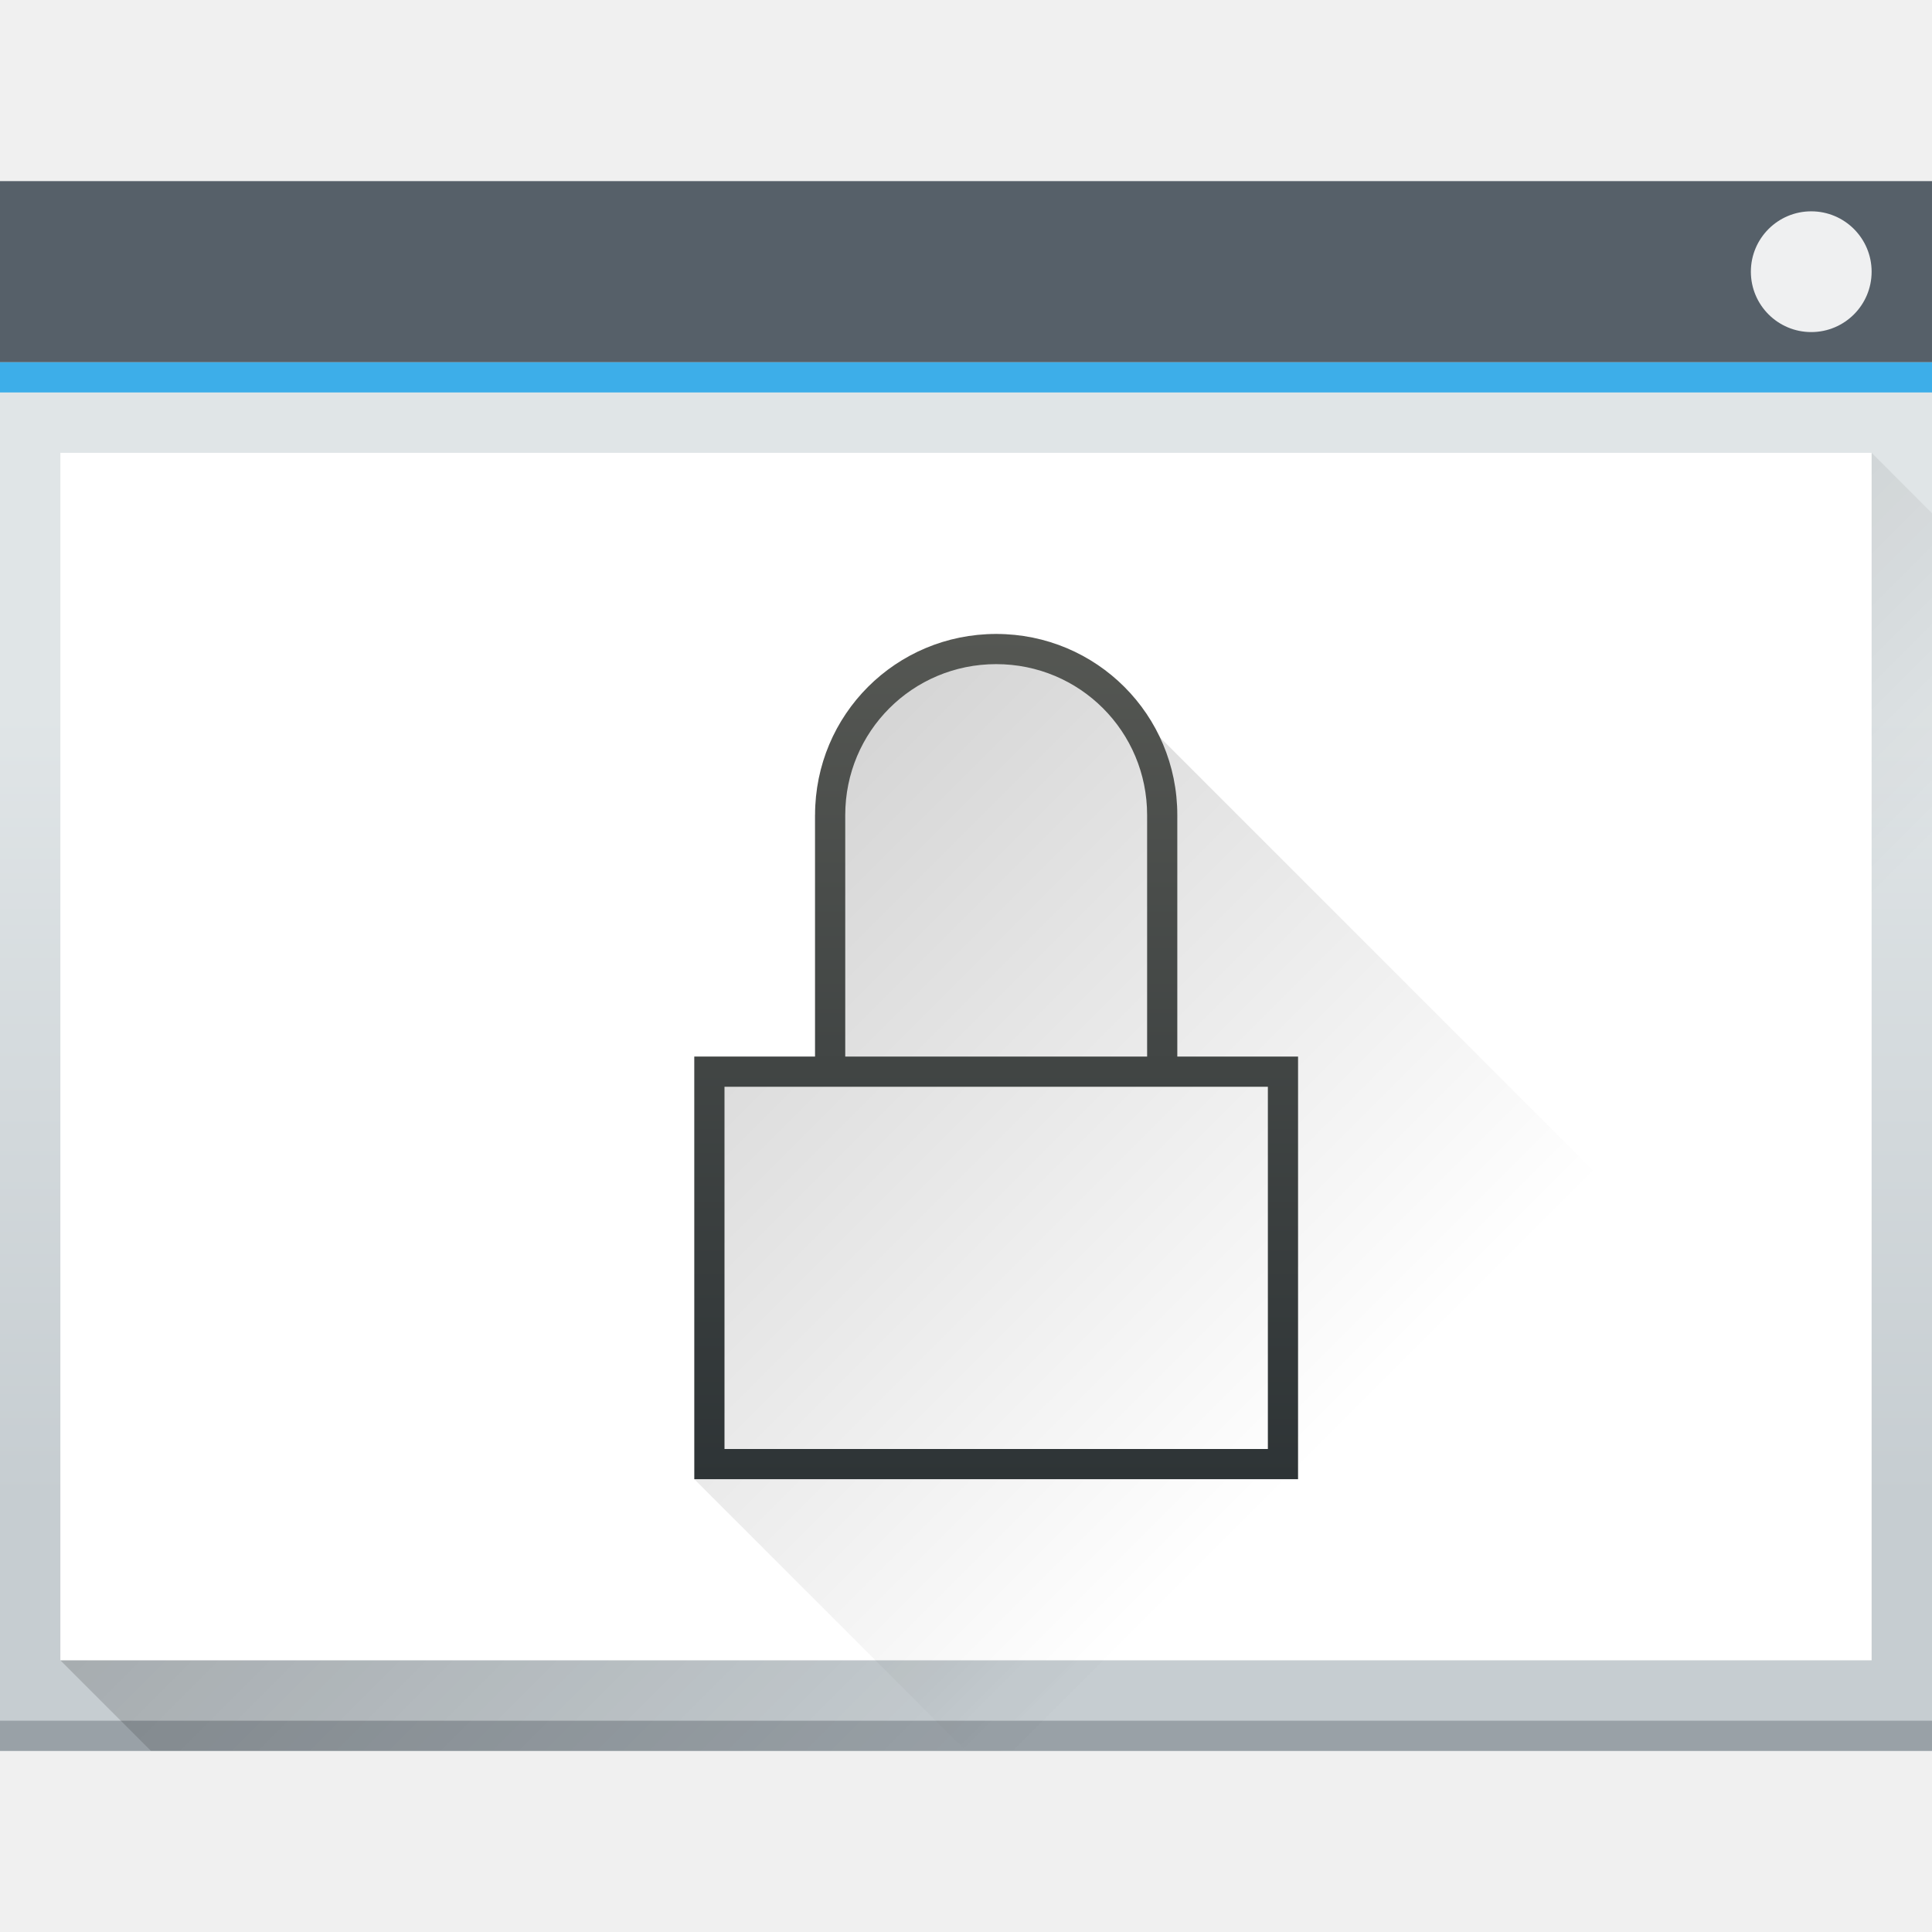
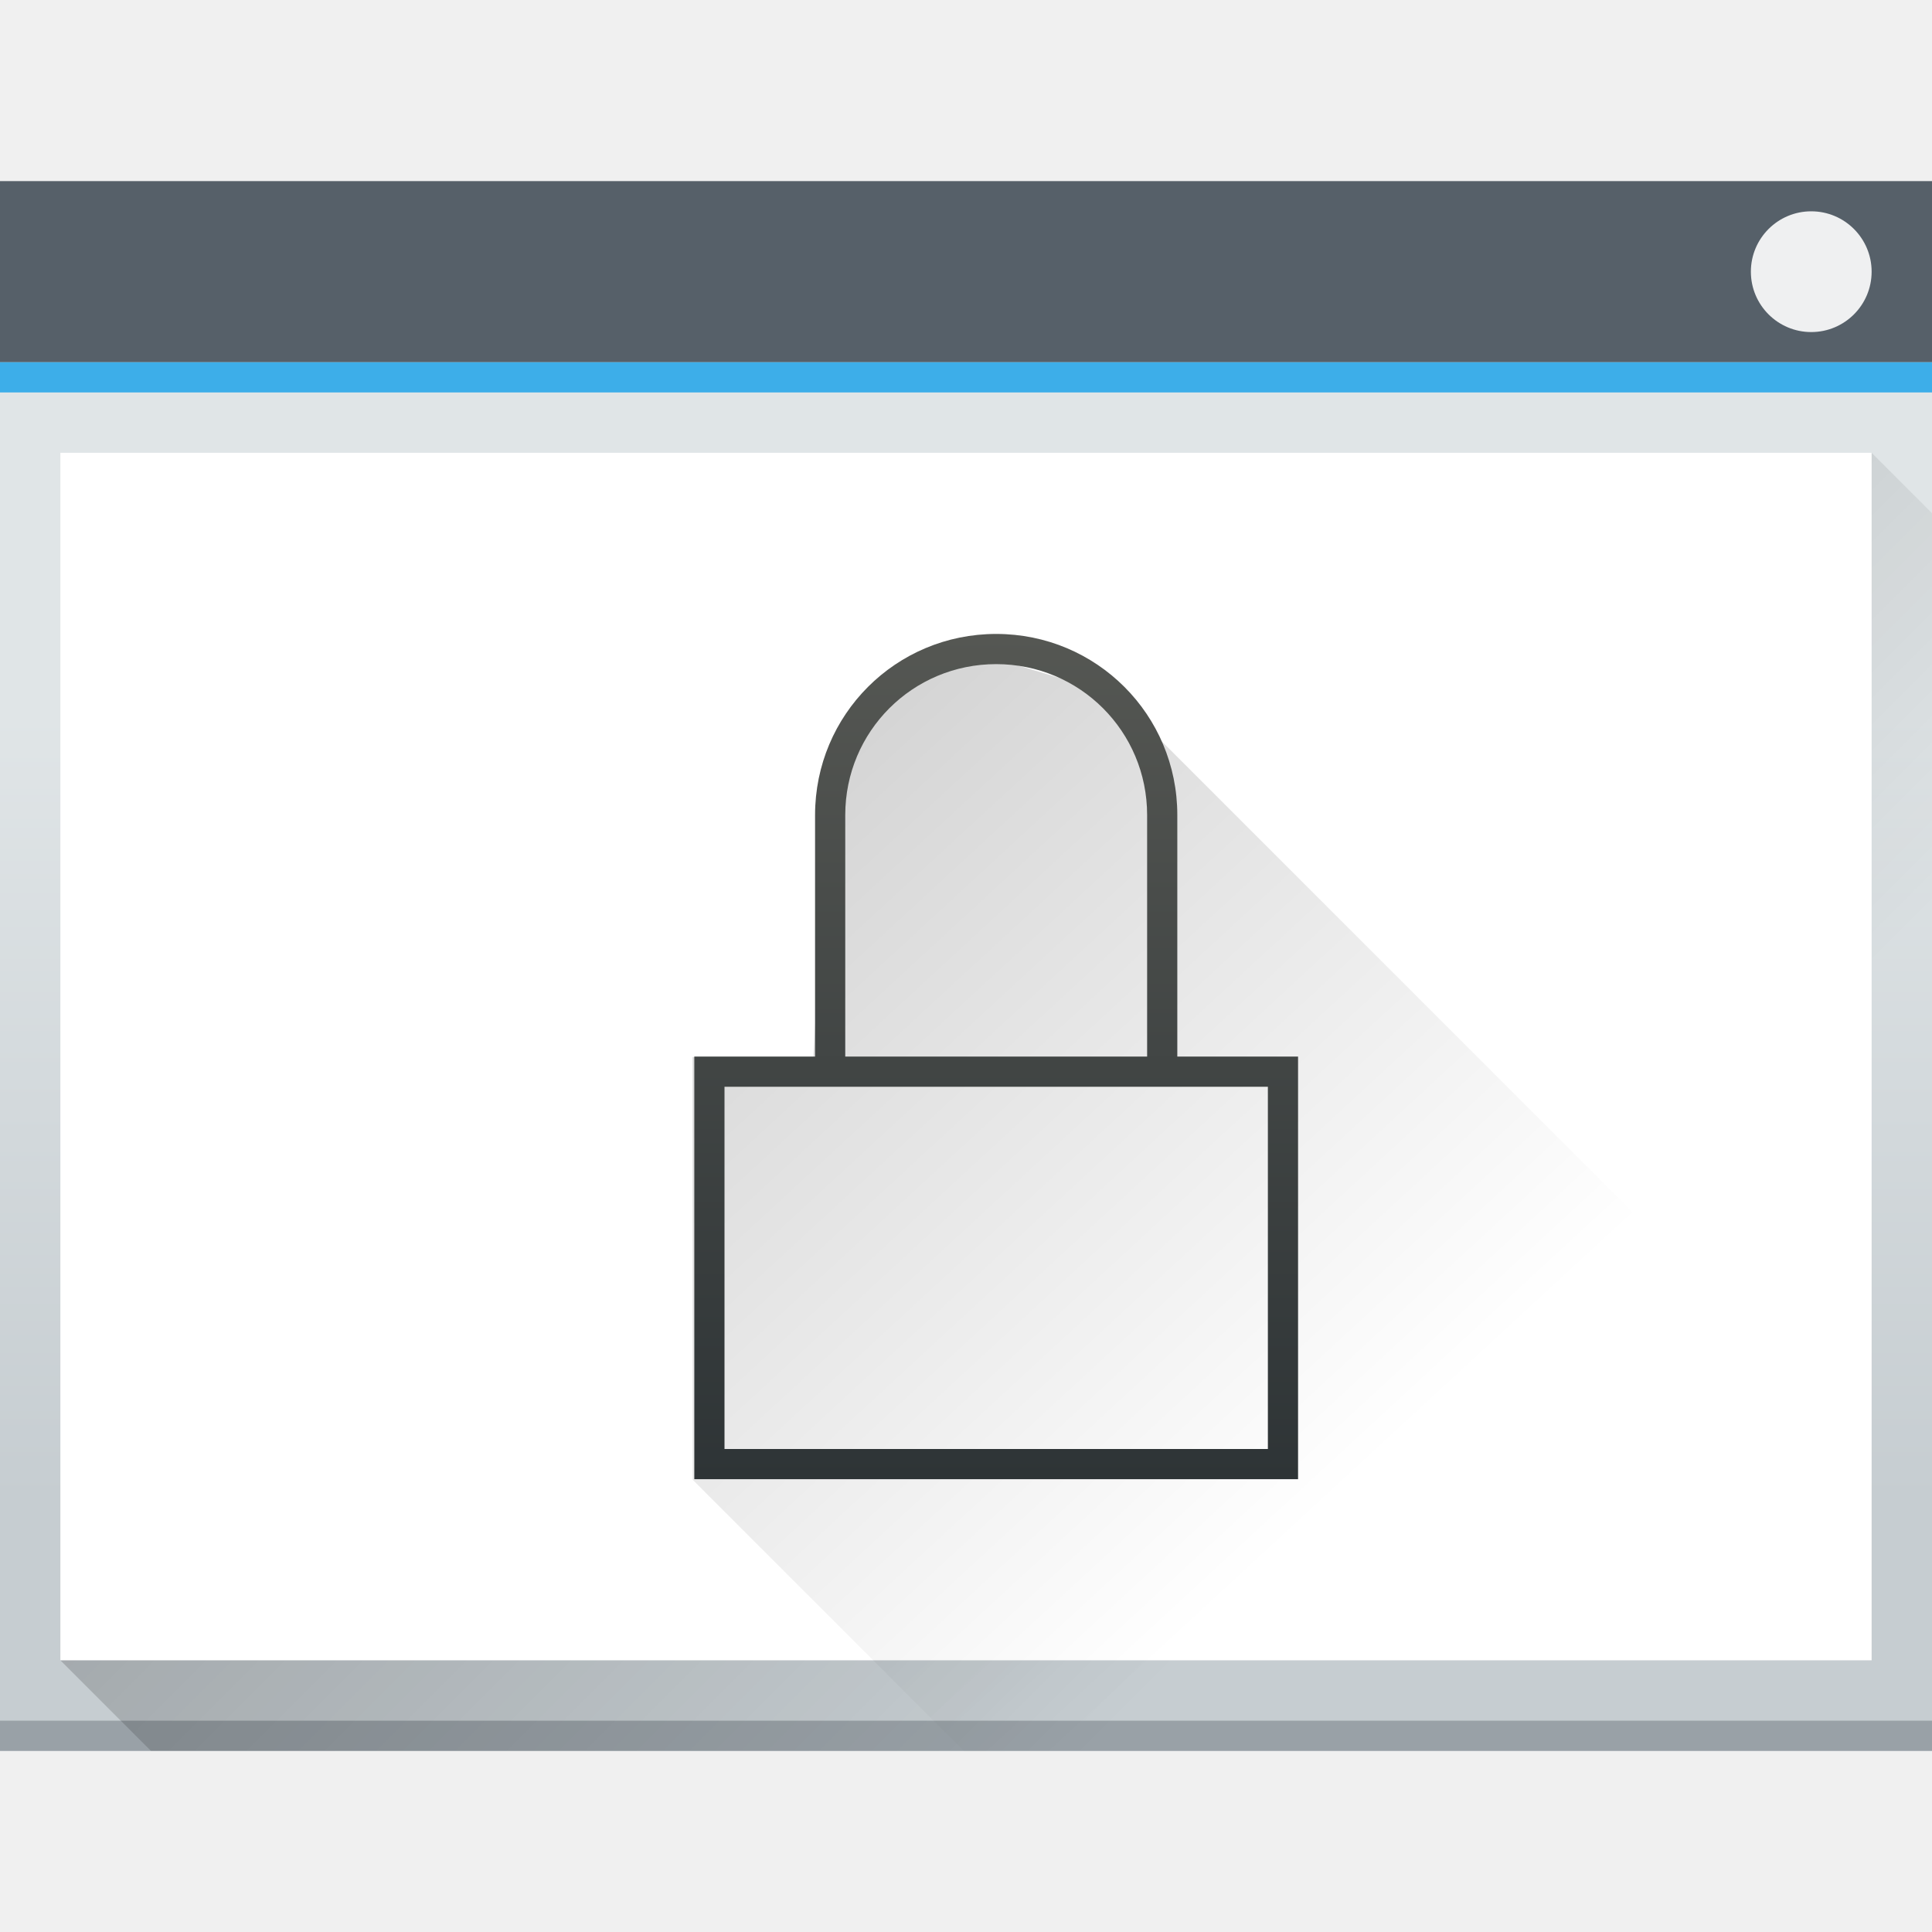
- <svg xmlns="http://www.w3.org/2000/svg" xmlns:xlink="http://www.w3.org/1999/xlink" width="64" version="1.1" height="64">
-   <defs id="defs3811">
-     <linearGradient id="linearGradient4293">
-       <stop id="stop4295" />
-       <stop offset="1" style="stop-opacity:0" id="stop4297" />
+ <svg xmlns="http://www.w3.org/2000/svg" xmlns:xlink="http://www.w3.org/1999/xlink" width="64" height="64" version="1.1">
+   <defs>
+     <linearGradient id="a">
+       <stop offset="0" />
+       <stop stop-opacity="0" offset="1" />
    </linearGradient>
-     <linearGradient id="linearGradient4303-6">
-       <stop style="stop-color:#c6cdd1" id="stop4305-7" />
-       <stop offset="1" style="stop-color:#e0e5e7" id="stop4307-0" />
+     <linearGradient id="b" x2="0" y1="543.8" y2="502.7" gradientTransform="matrix(.6667 0 0 .6352 -280 -295.7)" gradientUnits="userSpaceOnUse">
+       <stop stop-color="#c6cdd1" offset="0" />
+       <stop stop-color="#e0e5e7" offset="1" />
    </linearGradient>
-     <linearGradient id="linearGradient4643-8" xlink:href="#linearGradient4303-6" y1="543.798" y2="502.655" x2="0" gradientUnits="userSpaceOnUse" gradientTransform="matrix(0.6666673 0 0 0.6351842 456.8866 -137.7742)" />
-     <linearGradient id="linearGradient4183" xlink:href="#linearGradient4293" y1="532.226" y2="554.226" x1="419.161" gradientUnits="userSpaceOnUse" x2="441.161" gradientTransform="matrix(1 0 0 1 -408.1607 -495.2266)" />
-     <linearGradient xlink:href="#linearGradient4293" id="linearGradient4279" y1="24" x1="20" y2="48" x2="44" gradientUnits="userSpaceOnUse" gradientTransform="matrix(1 0 0 1 1 -1)" />
-     <linearGradient xlink:href="#linearGradient3052" id="linearGradient4479" y1="537.798" y2="565.798" x2="0" gradientUnits="userSpaceOnUse" gradientTransform="matrix(1 0 0 1 353.2857 -358.8644)" />
-     <linearGradient id="linearGradient3052">
-       <stop style="stop-color:#555753" id="stop3054" />
-       <stop offset="1" style="stop-color:#2e3436" id="stop3056" />
+     <linearGradient id="e" x1="13.2" x2="35.2" y1="37" y2="59" gradientUnits="userSpaceOnUse" xlink:href="#a" />
+     <linearGradient id="d" x1="21" x2="45" y1="23" y2="49" gradientUnits="userSpaceOnUse" xlink:href="#a" />
+     <linearGradient id="c" x2="0" y1="21" y2="49" gradientUnits="userSpaceOnUse">
+       <stop stop-color="#555753" offset="0" />
+       <stop stop-color="#2e3436" offset="1" />
    </linearGradient>
  </defs>
-   <g id="layer1" transform="matrix(1 0 0 1 -736.8572 -157.9336)">
-     <rect width="64" x="736.857" y="163.934" rx="0" height="52" style="fill:url(#linearGradient4643-8)" id="rect4641-5" />
-     <rect width="64" x="736.857" y="214.934" height="1" style="fill:#99a1a7" id="rect4645-7" />
-     <path style="fill:url(#linearGradient4183);opacity:0.2;fill-rule:evenodd" id="path4167" d="M 62 15 L 2 55 L 5 58 L 64 58 L 64 17 L 62 15 z " transform="matrix(1 0 0 1 736.8572 157.9336)" />
-     <rect width="64" x="736.857" y="163.934" height="6" style="fill:#566069" id="rect4647-8" />
-     <rect width="64" x="736.857" y="169.934" height="1" style="fill:#3daee9" id="rect4649-8" />
-     <rect width="60" x="738.857" y="172.934" height="40" style="fill:#ffffff" id="rect4653-5" />
-     <path style="fill:url(#linearGradient4279);opacity:0.2;fill-rule:evenodd" id="path4268" d="M 33 21 L 29 23 L 28 25 L 27 27 L 27 35 L 23 35 L 23 49 L 32 58 L 64 58 L 64 50 L 37 23 L 33 21 z " transform="matrix(1 0 0 1 736.8572 157.9336)" />
-     <rect width="4" x="794.857" y="164.934" rx="2" height="4" style="fill:#eff0f1" id="rect4661-1" />
-     <path style="fill:url(#linearGradient4479)" id="rect4136-1" d="m 769.857,178.934 c -3.324,0 -6,2.676 -6,6 l 0,2 0,6 -2,0 -2,0 0,1.5 0,12.5 20,0 0,-14 -4,0 0,-8 c 0,-3.324 -2.676,-6 -6,-6 z m 0,1 c 2.77,0 5,2.23 5,5 l 0,8 -10,0 0,-8 c 0,-2.77 2.23,-5 5,-5 z m -9,14 4,0 10,0 4,0 0,12 -9,0 -9,0 0,-12 z" />
+   <g fill-rule="evenodd">
+     <rect x="2.441e-5" y="6" width="64" height="52" rx="0" fill="url(#b)" />
+     <rect x="2.441e-5" y="57" width="64" height="1" fill="#99a1a7" />
+     <path d="m62 15-60 40 3 3h59v-41l-2-2" fill="url(#e)" opacity=".2" />
+     <rect x="2.441e-5" y="6" width="64" height="6" fill="#566069" />
+     <rect x="2.441e-5" y="12" width="64" height="1" fill="#3daee9" />
+     <rect x="2" y="15" width="60" height="40" fill="#fff" />
+     <path d="m31.6 21.4-4.082 3.627s-0.575 9.989-0.575 9.989h-4v14l9 9h32v-8l-27-27-5.342-1.616" fill="url(#d)" opacity=".2" />
+     <rect x="58" y="7" width="4" height="4" rx="2" fill="#eff0f1" />
+     <path d="m33 21c-3.324 0-6 2.676-6 6v8h-4v14h20v-14h-4v-8c0-3.324-2.676-6-6-6m5 6v8h-10v-8c0-2.77 2.23-5 5-5s5 2.23 5 5zm-14 9h18v12h-18v-12" fill="url(#c)" />
  </g>
</svg>
